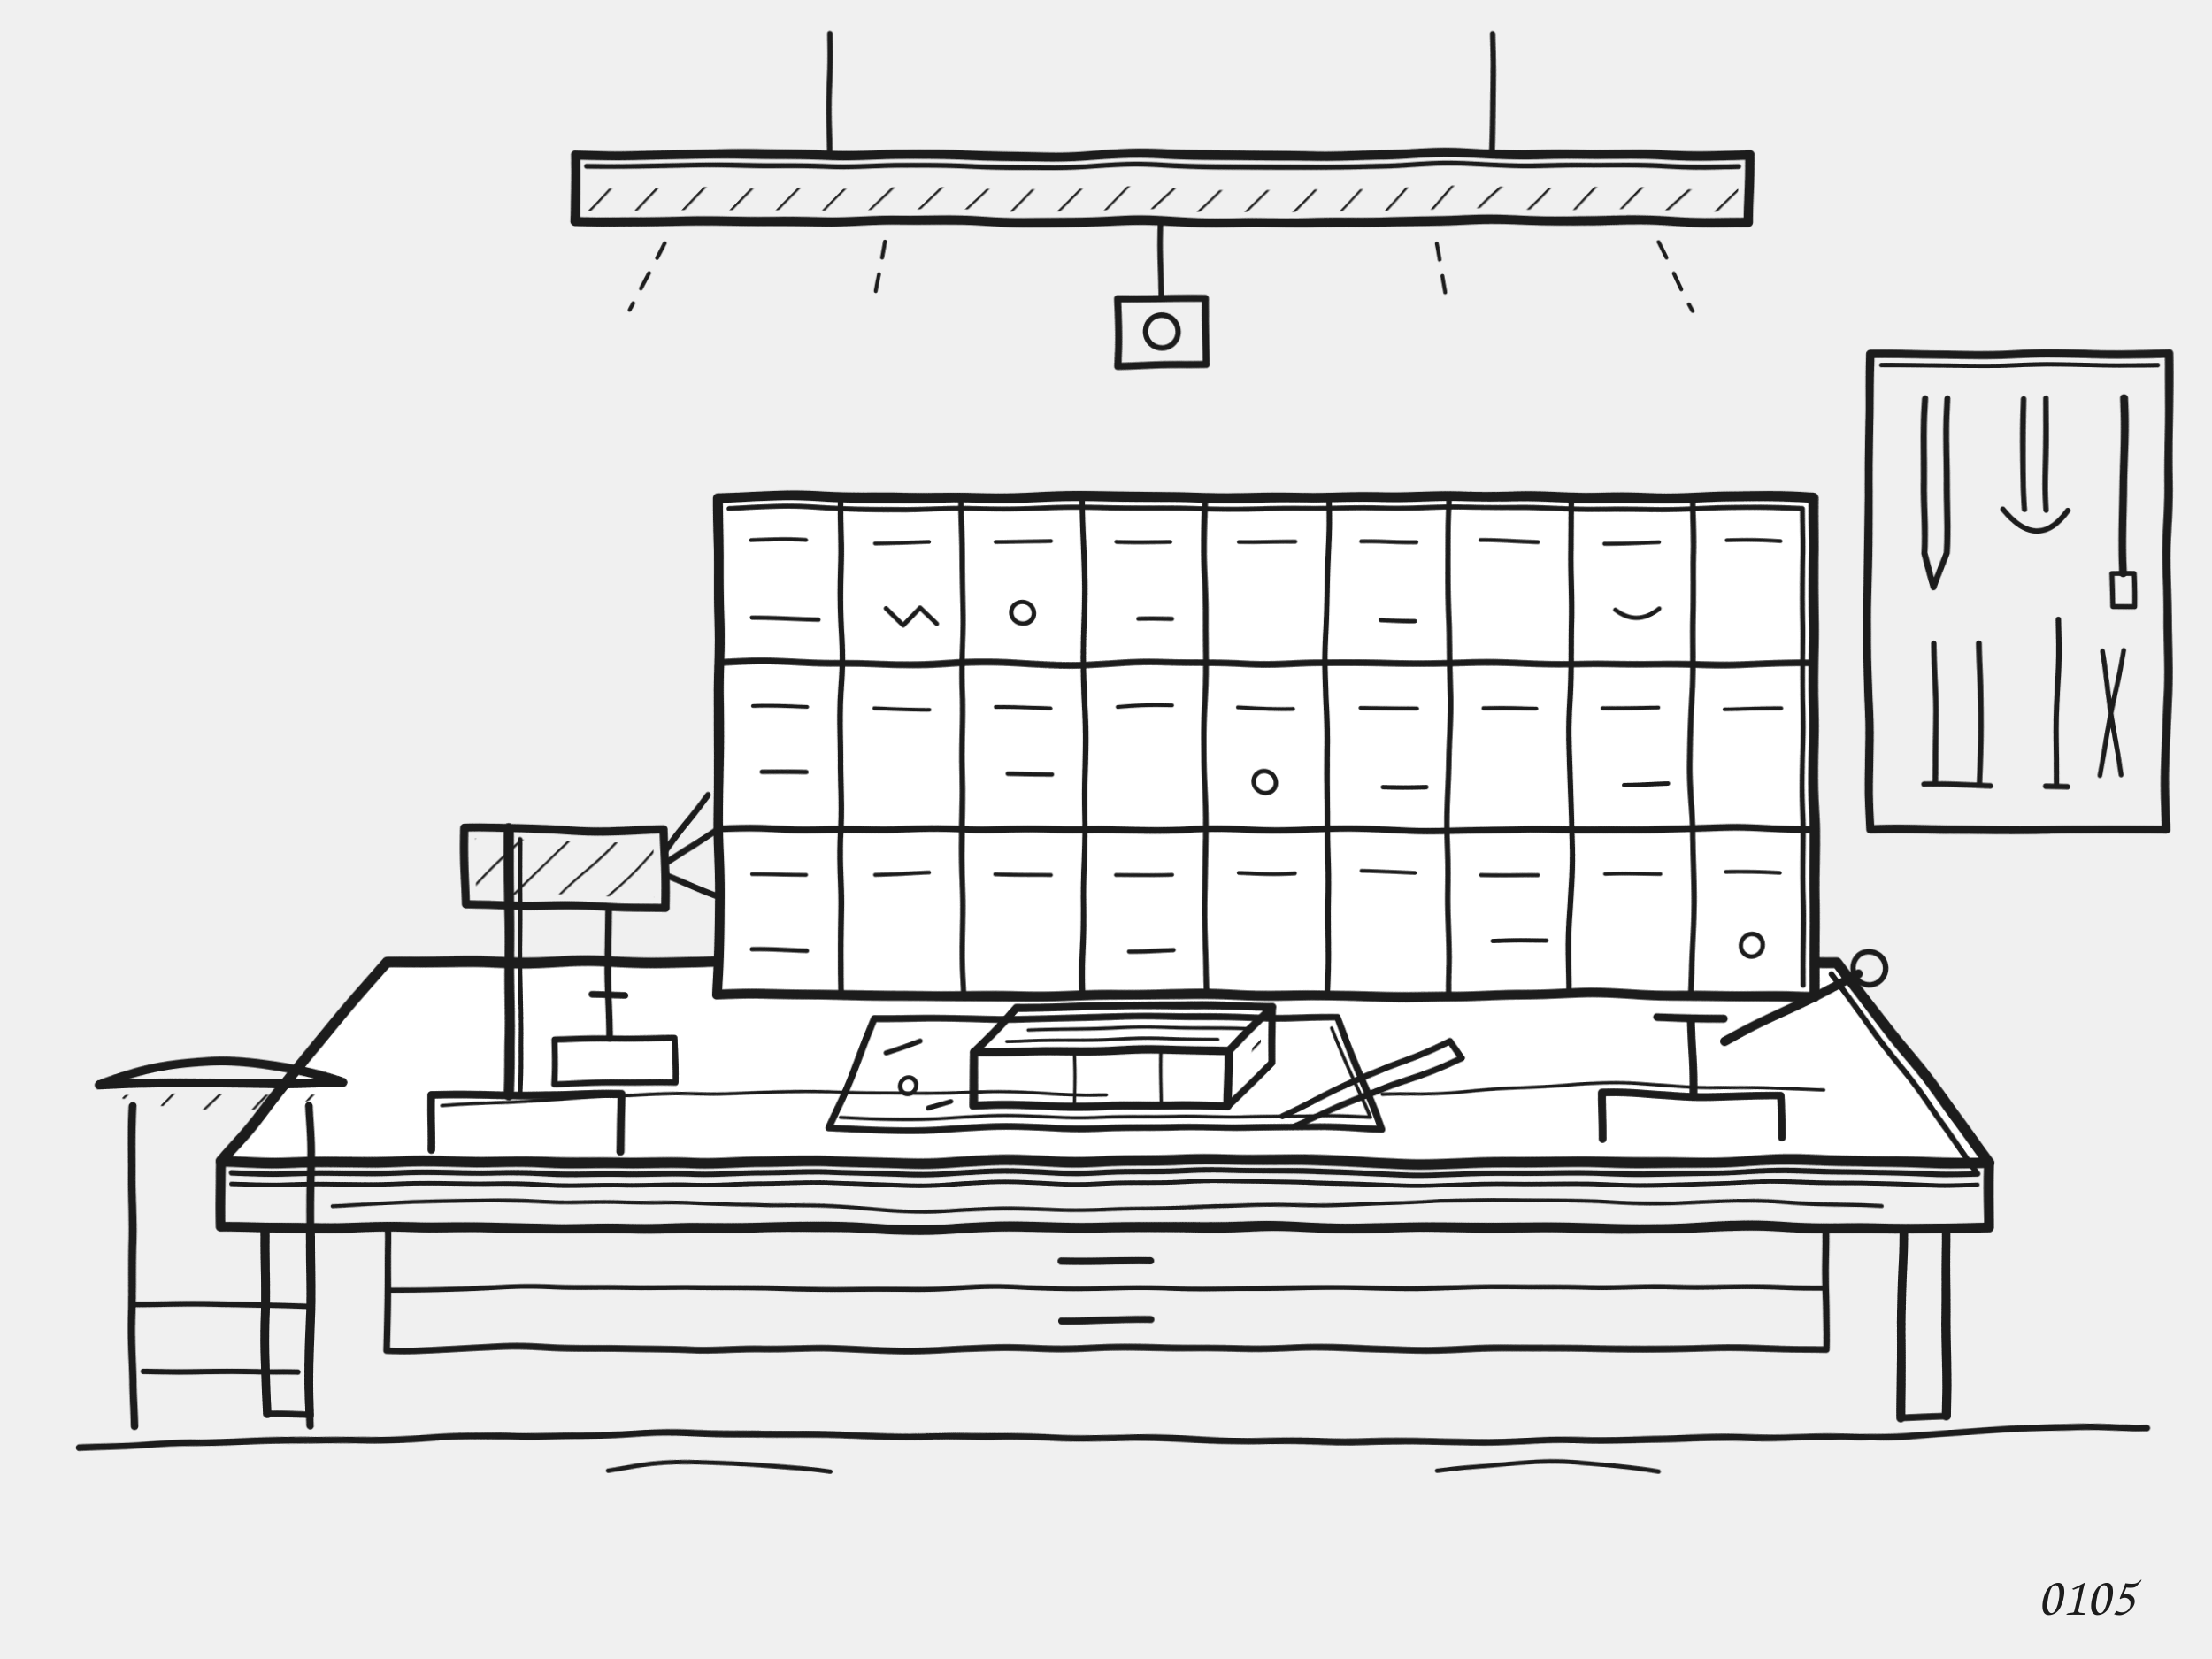
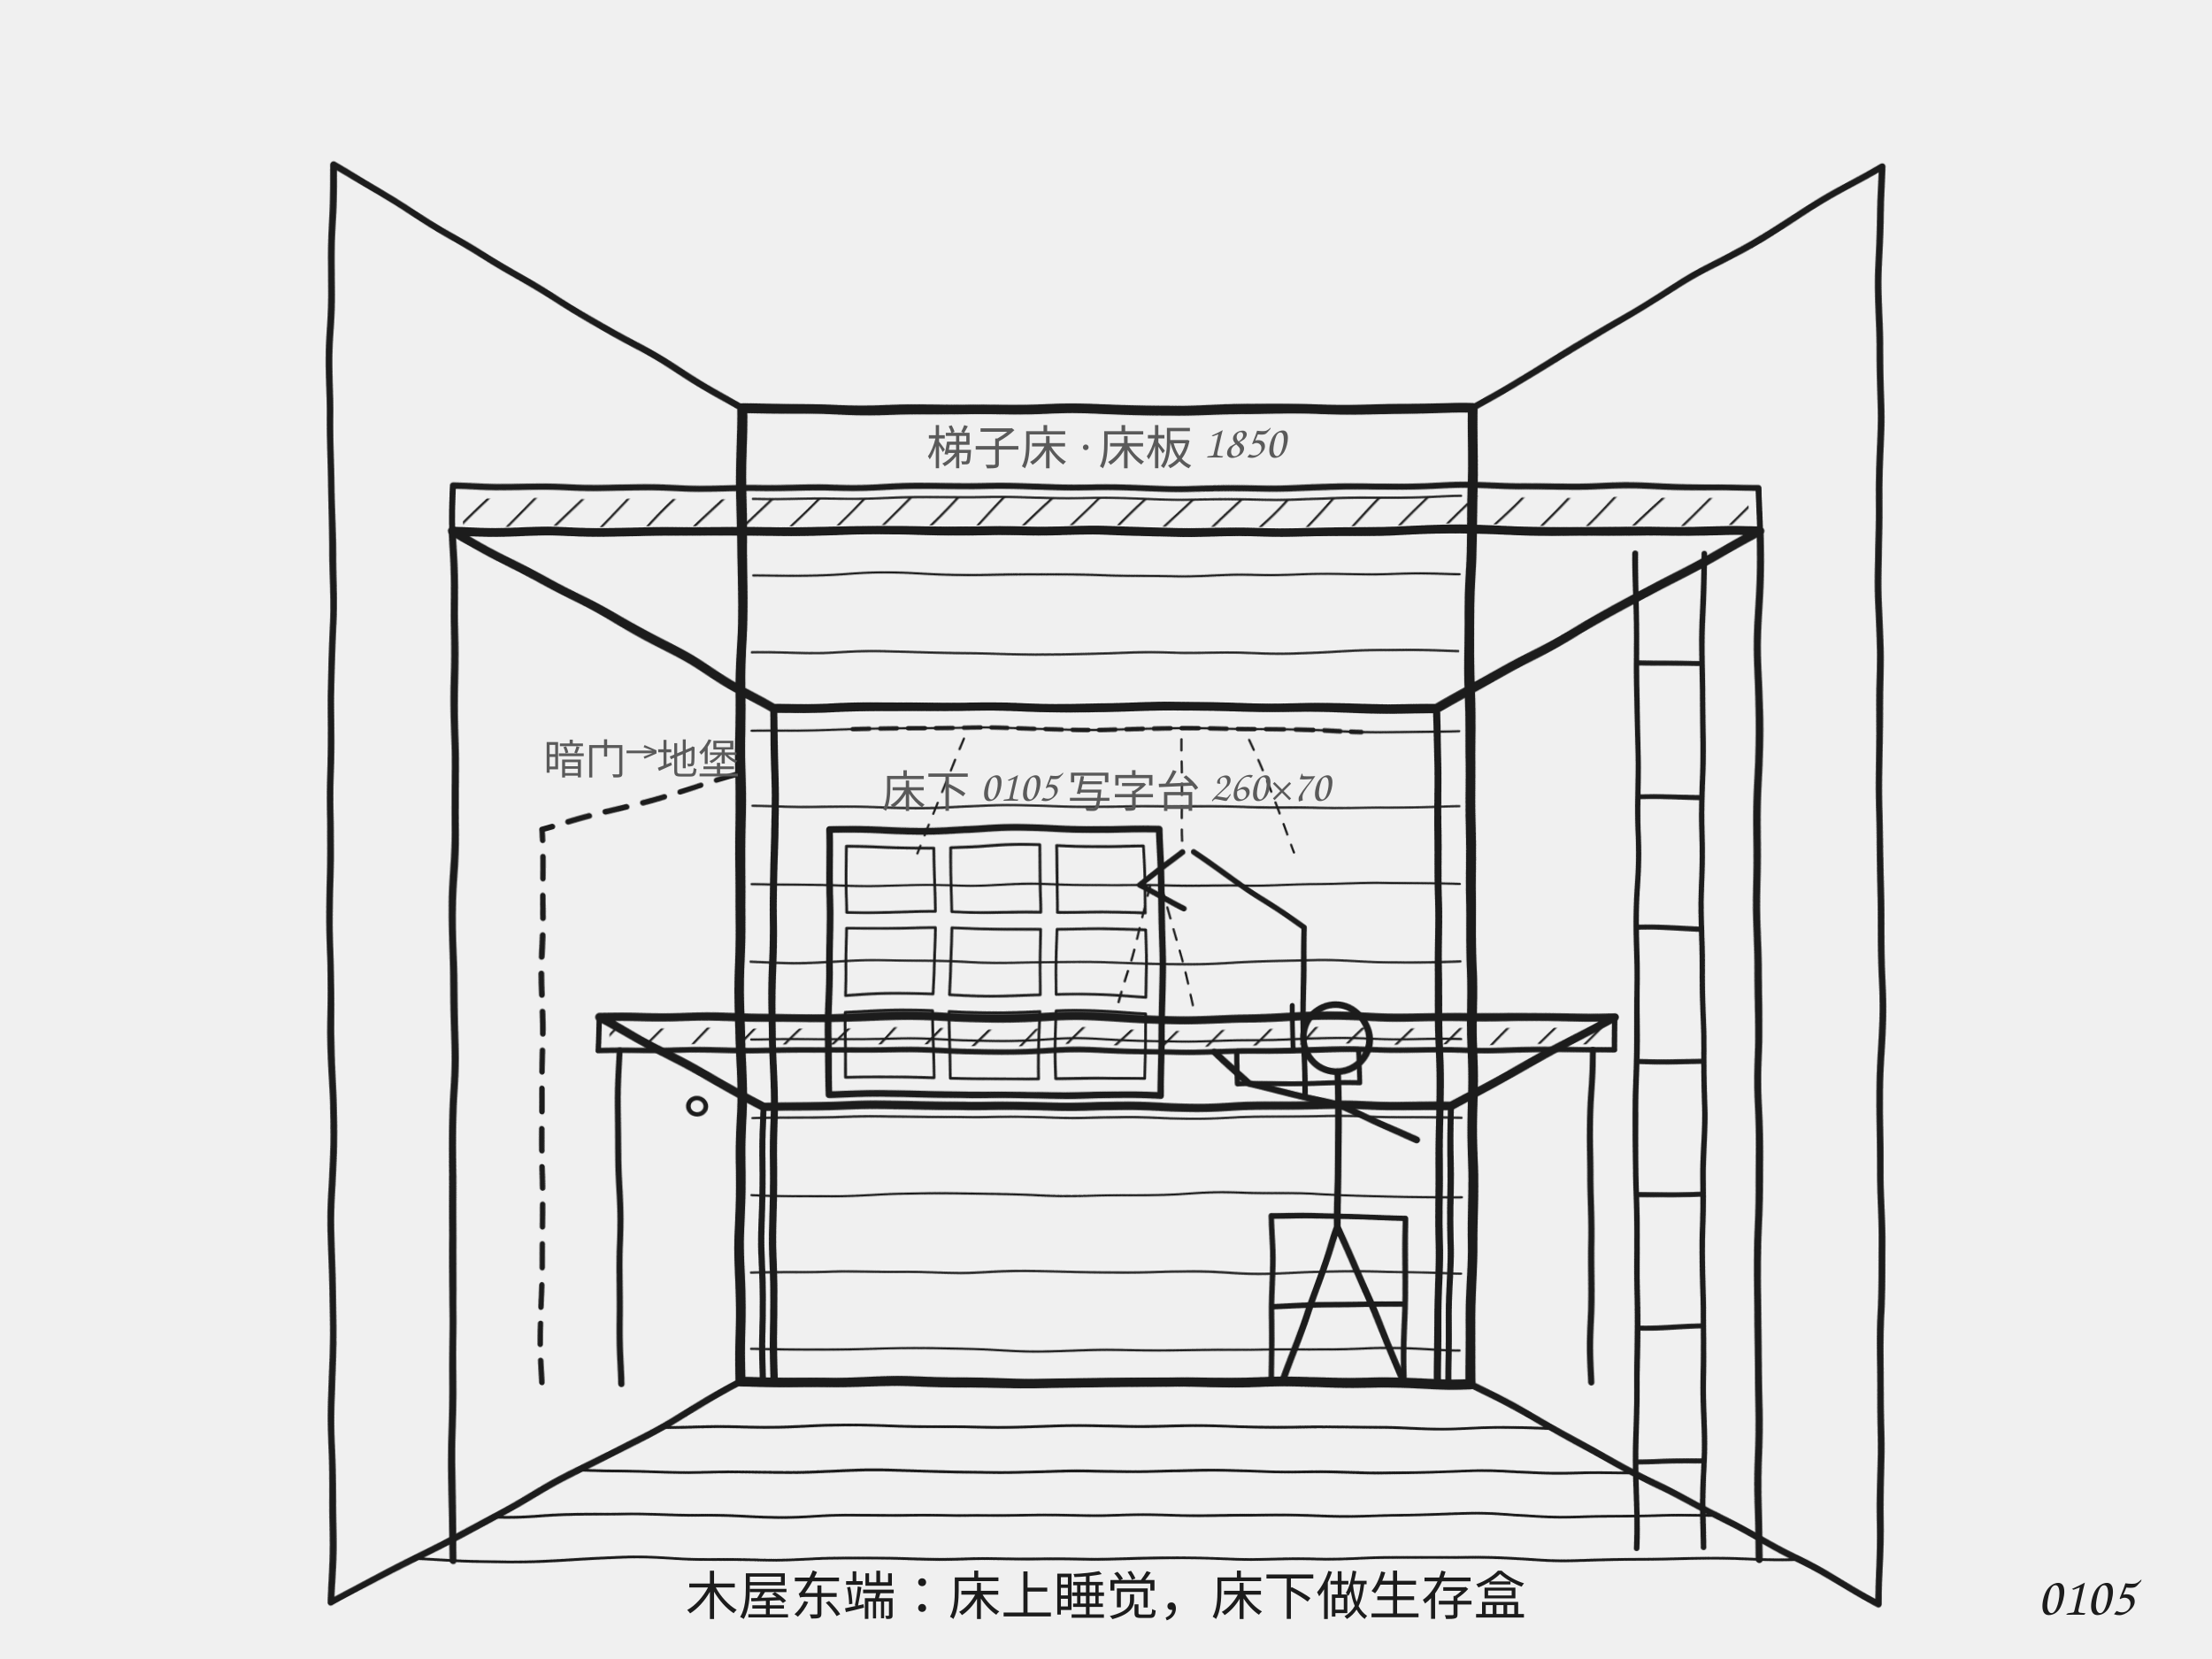
<svg xmlns="http://www.w3.org/2000/svg" viewBox="0 0 400 300" width="400" height="300">
  <defs>
    <filter id="m0105-rough" x="-5%" y="-5%" width="110%" height="110%">
-       <feTurbulence type="fractalNoise" baseFrequency="0.04" numOctaves="2" seed="7" result="n" />
+       <feTurbulence type="fractalNoise" baseFrequency="0.04" numOctaves="2" seed="21" result="n" />
      <feDisplacementMap in="SourceGraphic" in2="n" scale="1.6" xChannelSelector="R" yChannelSelector="G" />
    </filter>
    <pattern id="m0105-hatch" width="6" height="6" patternUnits="userSpaceOnUse" patternTransform="rotate(45)">
      <line x1="0" y1="0" x2="0" y2="6" stroke="#1c1c1c" stroke-width="0.8" />
    </pattern>
    <pattern id="m0105-hatch2" width="6" height="6" patternUnits="userSpaceOnUse" patternTransform="rotate(45)">
      <line x1="0" y1="0" x2="0" y2="6" stroke="#1c1c1c" stroke-width="0.8" />
      <line x1="0" y1="3" x2="6" y2="3" stroke="#1c1c1c" stroke-width="0.6" />
    </pattern>
+     <pattern id="m0105-hatchl" width="9" height="9" patternUnits="userSpaceOnUse" patternTransform="rotate(45)">
+       <line x1="0" y1="0" x2="0" y2="9" stroke="#1c1c1c" stroke-width="0.7" />
+     </pattern>
  </defs>
  <g filter="url(#m0105-rough)" stroke="#1c1c1c" fill="none" stroke-linecap="round" stroke-linejoin="round">
-     <path d="M14 262 Q120 258 200 260 T388 258" stroke-width="1.2" />
-     <path d="M150 6 V28 M270 6 V28" stroke-width="1" />
-     <path d="M104 28 H316 V40 H104 Z" stroke-width="1.7" />
-     <path d="M106 30 H314" stroke-width="0.9" />
-     <path d="M106 34 H314 V38 H106 Z" fill="url(#m0105-hatch)" stroke="none" />
-     <path d="M120 44 l-6 12 M300 44 l6 12 M160 44 l-2 10 M260 44 l2 10" stroke-width="0.7" stroke-dasharray="3 3" />
-     <path d="M210 40 V54" stroke-width="1" />
-     <path d="M202 54 H218 V66 H202 Z" stroke-width="1.3" />
-     <circle cx="210" cy="60" r="3" stroke-width="1" />
-     <path d="M40 210 H360 L332 174 H70 Z" fill="#fff" stroke="none" />
-     <path d="M40 210 H360 L332 174 H70 Z" stroke-width="1.9" />
-     <path d="M42 212 H358 L331 176" stroke-width="1" />
-     <path d="M40 210 V222 H360 V210" stroke-width="1.8" />
-     <path d="M42 214 H358" stroke-width="0.8" />
-     <path d="M60 218 q40 -2 80 0 q60 2 120 -1 q40 0 80 1" stroke-width="0.7" />
-     <path d="M80 200 q60 -4 120 -2 M250 198 q40 -3 80 -1" stroke-width="0.6" />
-     <path d="M48 222 V256 M56 222 V256 M344 222 V256 M352 222 V256" stroke-width="1.6" />
-     <path d="M48 256 H56 M344 256 H352" stroke-width="1.2" />
-     <path d="M70 222 V244 H330 V222" stroke-width="1.2" />
-     <path d="M70 233 H330" stroke-width="0.9" />
-     <path d="M192 228 h16 M192 239 h16" stroke-width="1.3" />
-     <path d="M130 90 H328 V180 H130 Z" fill="#fff" stroke="none" />
-     <path d="M130 90 H328 V180 H130 Z" stroke-width="1.8" />
-     <path d="M132 92 H326 V178" stroke-width="0.9" />
-     <path d="M130 120 H328 M130 150 H328" stroke-width="1.2" />
-     <path d="M152 90 V180 M174 90 V180 M196 90 V180 M218 90 V180 M240 90 V180 M262 90 V180 M284 90 V180 M306 90 V180" stroke-width="1" />
-     <path d="M136 98 h10 M158 98 h10 M180 98 h10 M202 98 h10 M224 98 h10 M246 98 h10 M268 98 h10 M290 98 h10 M312 98 h10" stroke-width="0.7" />
-     <path d="M136 128 h10 M158 128 h10 M180 128 h10 M202 128 h10 M224 128 h10 M246 128 h10 M268 128 h10 M290 128 h10 M312 128 h10" stroke-width="0.7" />
-     <path d="M136 158 h10 M158 158 h10 M180 158 h10 M202 158 h10 M224 158 h10 M246 158 h10 M268 158 h10 M290 158 h10 M312 158 h10" stroke-width="0.7" />
-     <path d="M136 112 h12 M160 110 l3 3 l3 -3 l3 3 M206 112 h6 M250 112 h6 M292 110 q4 3 8 0" stroke-width="0.8" />
-     <circle cx="185" cy="111" r="2" stroke-width="0.8" />
-     <circle cx="229" cy="141" r="2" stroke-width="0.8" />
-     <circle cx="317" cy="171" r="2" stroke-width="0.8" />
-     <path d="M138 140 h8 M182 140 h8 M250 142 h8 M294 142 h8 M136 172 h10 M204 172 h8 M270 170 h10" stroke-width="0.8" />
-     <path d="M150 204 H250 L242 184 H158 Z" stroke-width="1.2" />
-     <path d="M152 202 H248 L241 186" stroke-width="0.6" />
-     <path d="M176 200 V190 H222 V200 Z" stroke-width="1.5" />
-     <path d="M176 190 L184 182 H230 L222 190" stroke-width="1.4" />
-     <path d="M222 200 L230 192 V182" stroke-width="1.3" />
-     <path d="M224 198 L228 193 V184 Z" fill="url(#m0105-hatch)" stroke="none" />
-     <path d="M186 186 H226 M182 188 H220 M190 184 H228" stroke-width="0.6" />
-     <path d="M194 190 v10 M210 190 v10" stroke-width="0.6" />
-     <path d="M232 202 L262 188 M234 204 L264 191" stroke-width="1.1" />
-     <path d="M262 188 L264 191" stroke-width="1.1" />
-     <circle cx="164" cy="196" r="1.5" stroke-width="0.8" />
-     <path d="M160 190 l6 -2 M168 200 l4 -1" stroke-width="0.9" />
-     <path d="M78 208 V198 H112 V208" stroke-width="1.4" />
-     <path d="M92 198 V150" stroke-width="1.8" />
-     <path d="M94 198 V152" stroke-width="0.8" />
-     <path d="M84 150 H120 V164 H84 Z" stroke-width="1.5" />
-     <path d="M86 152 H118 V162 H86 Z" fill="url(#m0105-hatch)" stroke="none" />
-     <path d="M110 164 V180 M107 180 H113 M110 180 V188" stroke-width="1.2" />
-     <path d="M120 156 l10 -6 M120 158 l10 4 M120 154 l8 -10" stroke-width="1.1" />
-     <path d="M100 188 H122 V196 H100 Z" stroke-width="1.1" />
-     <path d="M290 206 V198 H322 V206" stroke-width="1.4" />
-     <path d="M306 198 V184 M300 184 H312" stroke-width="1.4" />
-     <path d="M312 188 L336 176" stroke-width="1.6" />
-     <circle cx="338" cy="175" r="3" stroke-width="1" />
-     <path d="M338 64 H392 V150 H338 Z" stroke-width="1.5" />
-     <path d="M340 66 H390" stroke-width="0.8" />
-     <path d="M348 72 V100 M352 72 V100 M348 100 l2 6 l2 -6" stroke-width="1.1" />
-     <path d="M366 72 V92 M370 72 V92 M362 92 q6 8 12 0" stroke-width="1" />
-     <path d="M384 72 V104" stroke-width="1.4" />
-     <path d="M382 104 h4 v6 h-4 Z" stroke-width="0.9" />
-     <path d="M350 116 V142 M358 116 V142 M348 142 h12" stroke-width="1" />
-     <path d="M372 112 l0 30 M370 142 l4 0" stroke-width="1" />
-     <path d="M380 118 l4 22 M384 118 l-4 22" stroke-width="0.9" />
-     <path d="M18 196 H62" stroke-width="1.6" />
-     <path d="M18 196 q22 -8 44 0" stroke-width="1.6" />
-     <path d="M20 198 q20 6 40 0 Z" fill="url(#m0105-hatch)" stroke="none" />
-     <path d="M24 200 V258 M56 200 V258" stroke-width="1.4" />
-     <path d="M24 236 H56 M26 248 H54" stroke-width="1" />
-     <path d="M110 266 q20 -3 40 0 M260 266 q20 -3 40 0" stroke-width="0.8" />
+     <path d="M134 74 H266 V250 H134 Z" stroke-width="1.8" />
+     <path d="M134 74 L60 30 M266 74 L340 30 M134 250 L60 290 M266 250 L340 290 M60 30 V290 M340 30 V290" stroke-width="1.2" />
+     <path d="M136 90 H264" stroke-width="0.4" />
+     <path d="M136 104 H264" stroke-width="0.4" />
+     <path d="M136 118 H264" stroke-width="0.4" />
+     <path d="M136 132 H264" stroke-width="0.4" />
+     <path d="M136 146 H264" stroke-width="0.4" />
+     <path d="M136 160 H264" stroke-width="0.4" />
+     <path d="M136 174 H264" stroke-width="0.4" />
+     <path d="M136 188 H264" stroke-width="0.4" />
+     <path d="M136 202 H264" stroke-width="0.4" />
+     <path d="M136 216 H264" stroke-width="0.4" />
+     <path d="M136 230 H264" stroke-width="0.4" />
+     <path d="M136 244 H264" stroke-width="0.4" />
+     <path d="M140 128 H260 L318 96 H82 Z" stroke-width="1.6" />
+     <path d="M82 96 v-8 h236 v8" stroke-width="1.1" />
+     <path d="M84 90 h232 v5 h-232 Z" fill="url(#m0105-hatch)" stroke="none" />
+     <path d="M140 128 V250 M260 128 V250 M82 96 V282 M318 96 V282" stroke-width="1.3" />
+     <path d="M296 100 V280 M308 100 V280" stroke-width="1" />
+     <path d="M296 120 h12" stroke-width="0.9" />
+     <path d="M296 144 h12" stroke-width="0.9" />
+     <path d="M296 168 h12" stroke-width="0.9" />
+     <path d="M296 192 h12" stroke-width="0.9" />
+     <path d="M296 216 h12" stroke-width="0.9" />
+     <path d="M296 240 h12" stroke-width="0.9" />
+     <path d="M296 264 h12" stroke-width="0.9" />
+     <path d="M154 132 H246" stroke-width="0.8" stroke-dasharray="3 2" />
+     <path d="M174 134 l-8 20 M214 134 l0 20 M226 134 l8 20" stroke-width="0.4" stroke-dasharray="2 2" />
+     <path d="M138 200 H262 L292 184 H108 Z" stroke-width="1.5" />
+     <path d="M108 184 v6 h184 v-6" stroke-width="1" />
+     <path d="M110 186 h180 v3 h-180 Z" fill="url(#m0105-hatch)" stroke="none" />
+     <path d="M112 190 V250 M288 190 V250 M138 200 V250 M262 200 V250" stroke-width="1.1" />
+     <rect x="150" y="150" width="60" height="48" stroke-width="1.2" />
+     <rect x="153" y="153" width="16" height="12" stroke-width="0.5" />
+     <rect x="153" y="168" width="16" height="12" stroke-width="0.5" />
+     <rect x="153" y="183" width="16" height="12" stroke-width="0.5" />
+     <rect x="172" y="153" width="16" height="12" stroke-width="0.5" />
+     <rect x="172" y="168" width="16" height="12" stroke-width="0.5" />
+     <rect x="172" y="183" width="16" height="12" stroke-width="0.5" />
+     <rect x="191" y="153" width="16" height="12" stroke-width="0.5" />
+     <rect x="191" y="168" width="16" height="12" stroke-width="0.5" />
+     <rect x="191" y="183" width="16" height="12" stroke-width="0.5" />
+     <path d="M236 198 v-30 l-20 -14 M214 154 l-8 6 l8 4" stroke-width="1" />
+     <path d="M208 160 l-6 22 M210 160 l6 22" stroke-width="0.4" stroke-dasharray="2 2" />
+     <path d="M224 196 h22 v-6 h-22 Z M234 190 v-8" stroke-width="0.9" />
+     <path d="M98 250 V150 L134 140 V250" stroke-width="1" stroke-dasharray="4 3" />
+     <circle cx="126" cy="200" r="1.5" stroke-width="0.8" />
+     <path d="M230 250 v-30 h24 v30 M230 236 h24" stroke-width="1" />
+     <circle cx="242" cy="188" r="6" stroke-width="1.2" />
+     <path d="M242 194 V222 M242 200 l-16 -4 l-6 -6 M242 200 l14 6 M242 222 l-10 28 M242 222 l12 28" stroke-width="1.2" />
+     <path d="M119 258 H281" stroke-width="0.5" />
+     <path d="M104 266 H296" stroke-width="0.5" />
+     <path d="M90 274 H310" stroke-width="0.5" />
+     <path d="M75 282 H325" stroke-width="0.5" />
  </g>
-   <text x="386" y="292" text-anchor="end" font-family="'Comic Sans MS','Segoe Print','Bradley Hand',cursive" font-size="10" fill="#1c1c1c">0105</text>
+   <text x="386" y="292" text-anchor="end" font-family="'Long Cang','Kaiti SC',cursive" font-size="10" fill="#1c1c1c">0105</text>
+   <text x="200" y="84" font-family="'Long Cang','Kaiti SC',cursive" font-size="8.5" fill="#5a5a5a" text-anchor="middle" filter="none">梯子床 · 床板 1850</text>
+   <text x="200" y="146" font-family="'Long Cang','Kaiti SC',cursive" font-size="8" fill="#5a5a5a" text-anchor="middle" filter="none">床下 0105 写字台 260×70</text>
+   <text x="116" y="140" font-family="'Long Cang','Kaiti SC',cursive" font-size="7.5" fill="#5a5a5a" text-anchor="middle" filter="none">暗门→地堡</text>
+   <text x="200" y="292" font-family="'Long Cang','Kaiti SC',cursive" font-size="9.5" fill="#1c1c1c" text-anchor="middle" filter="none">木屋东端：床上睡觉，床下做生存盒</text>
</svg>
